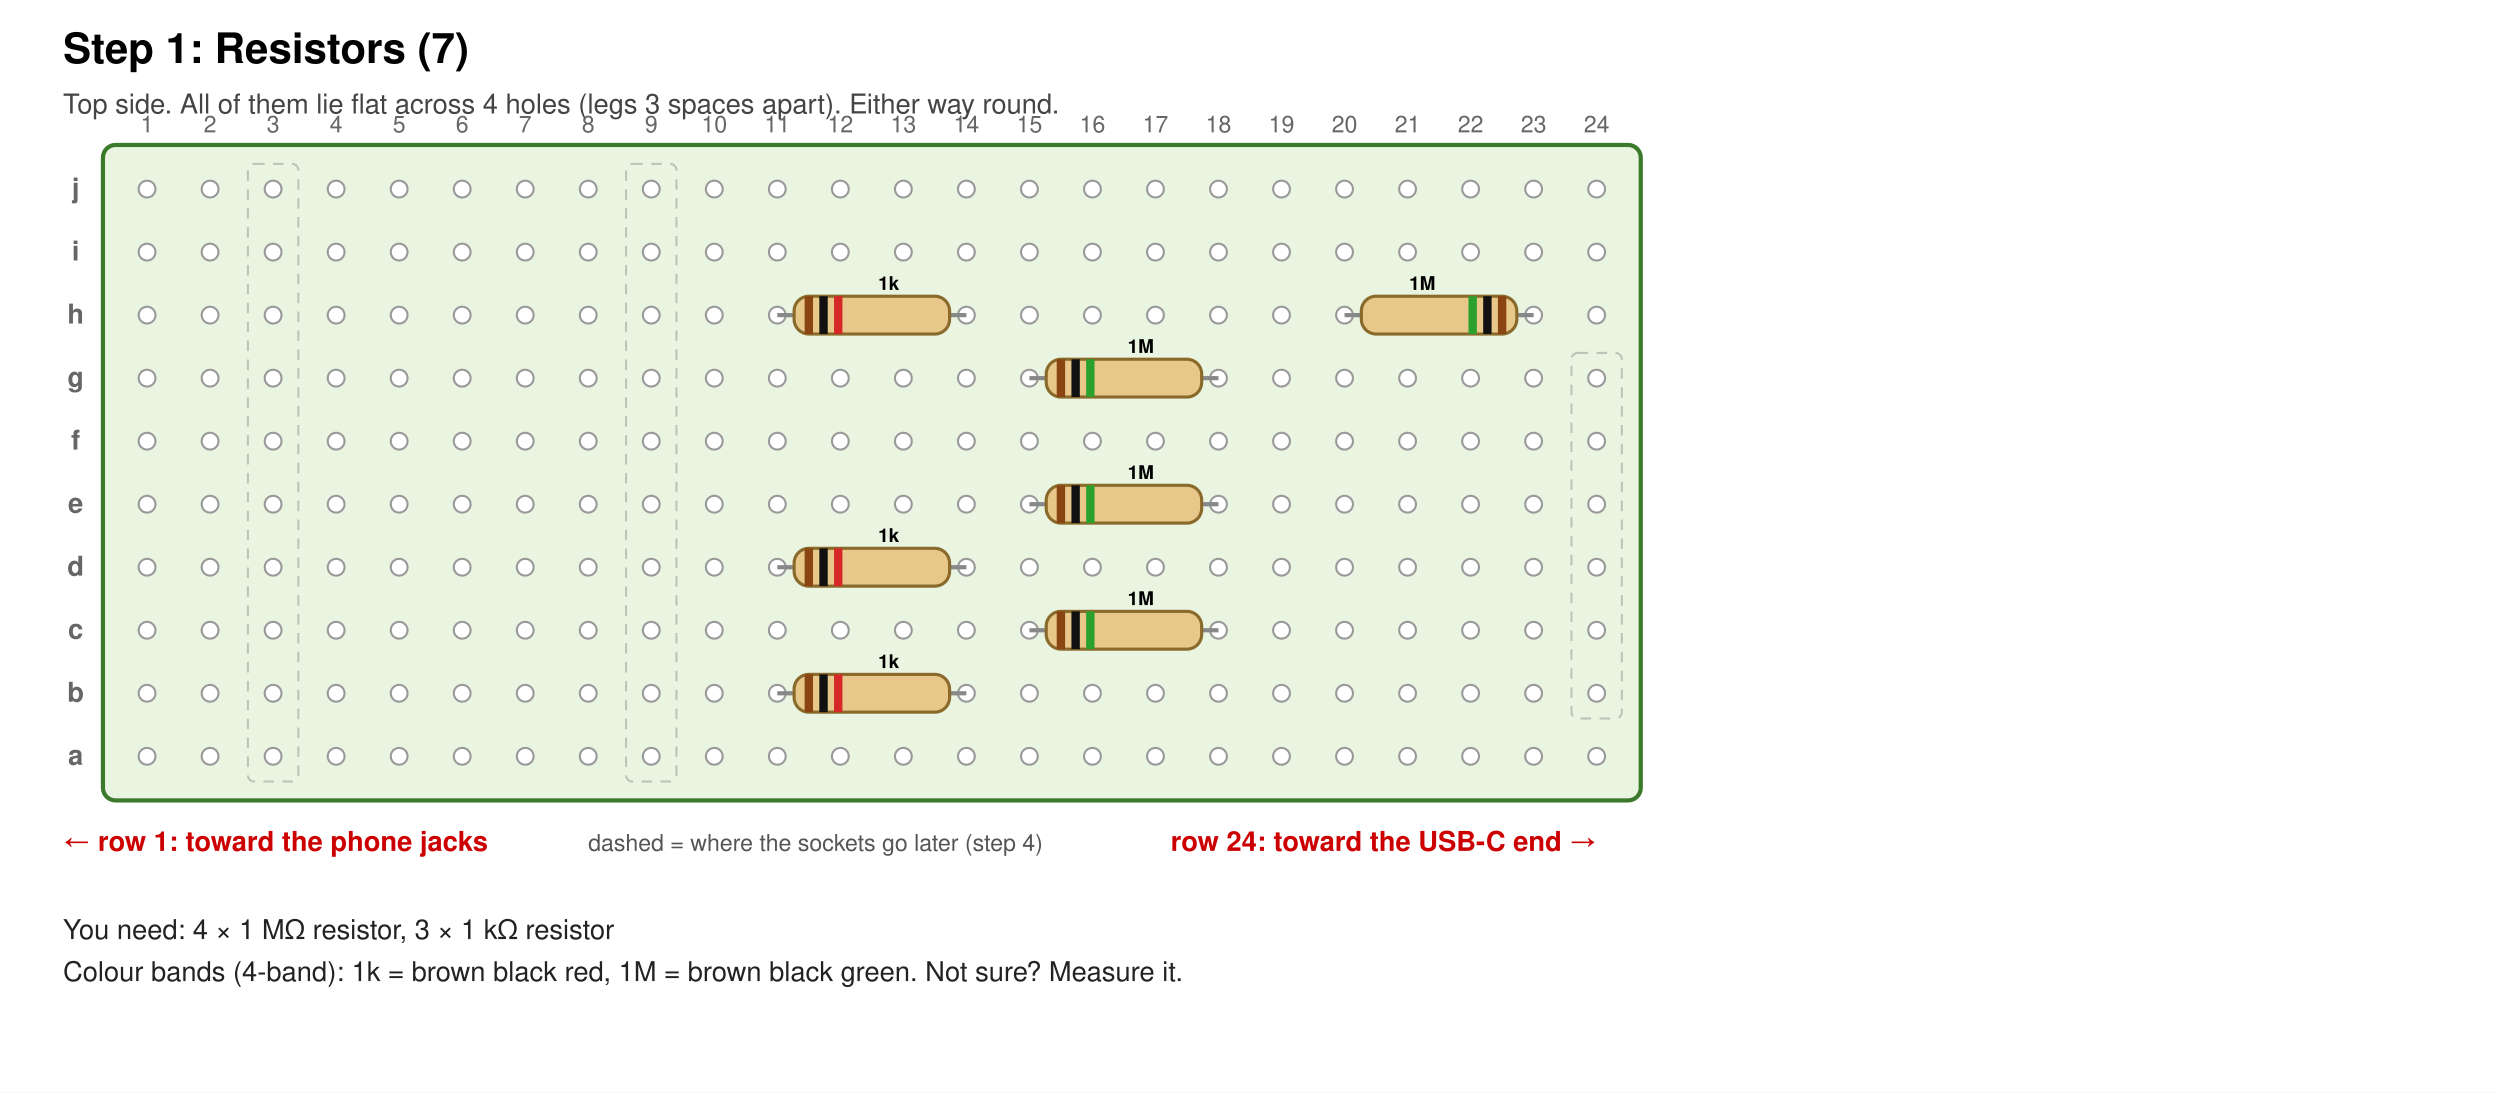
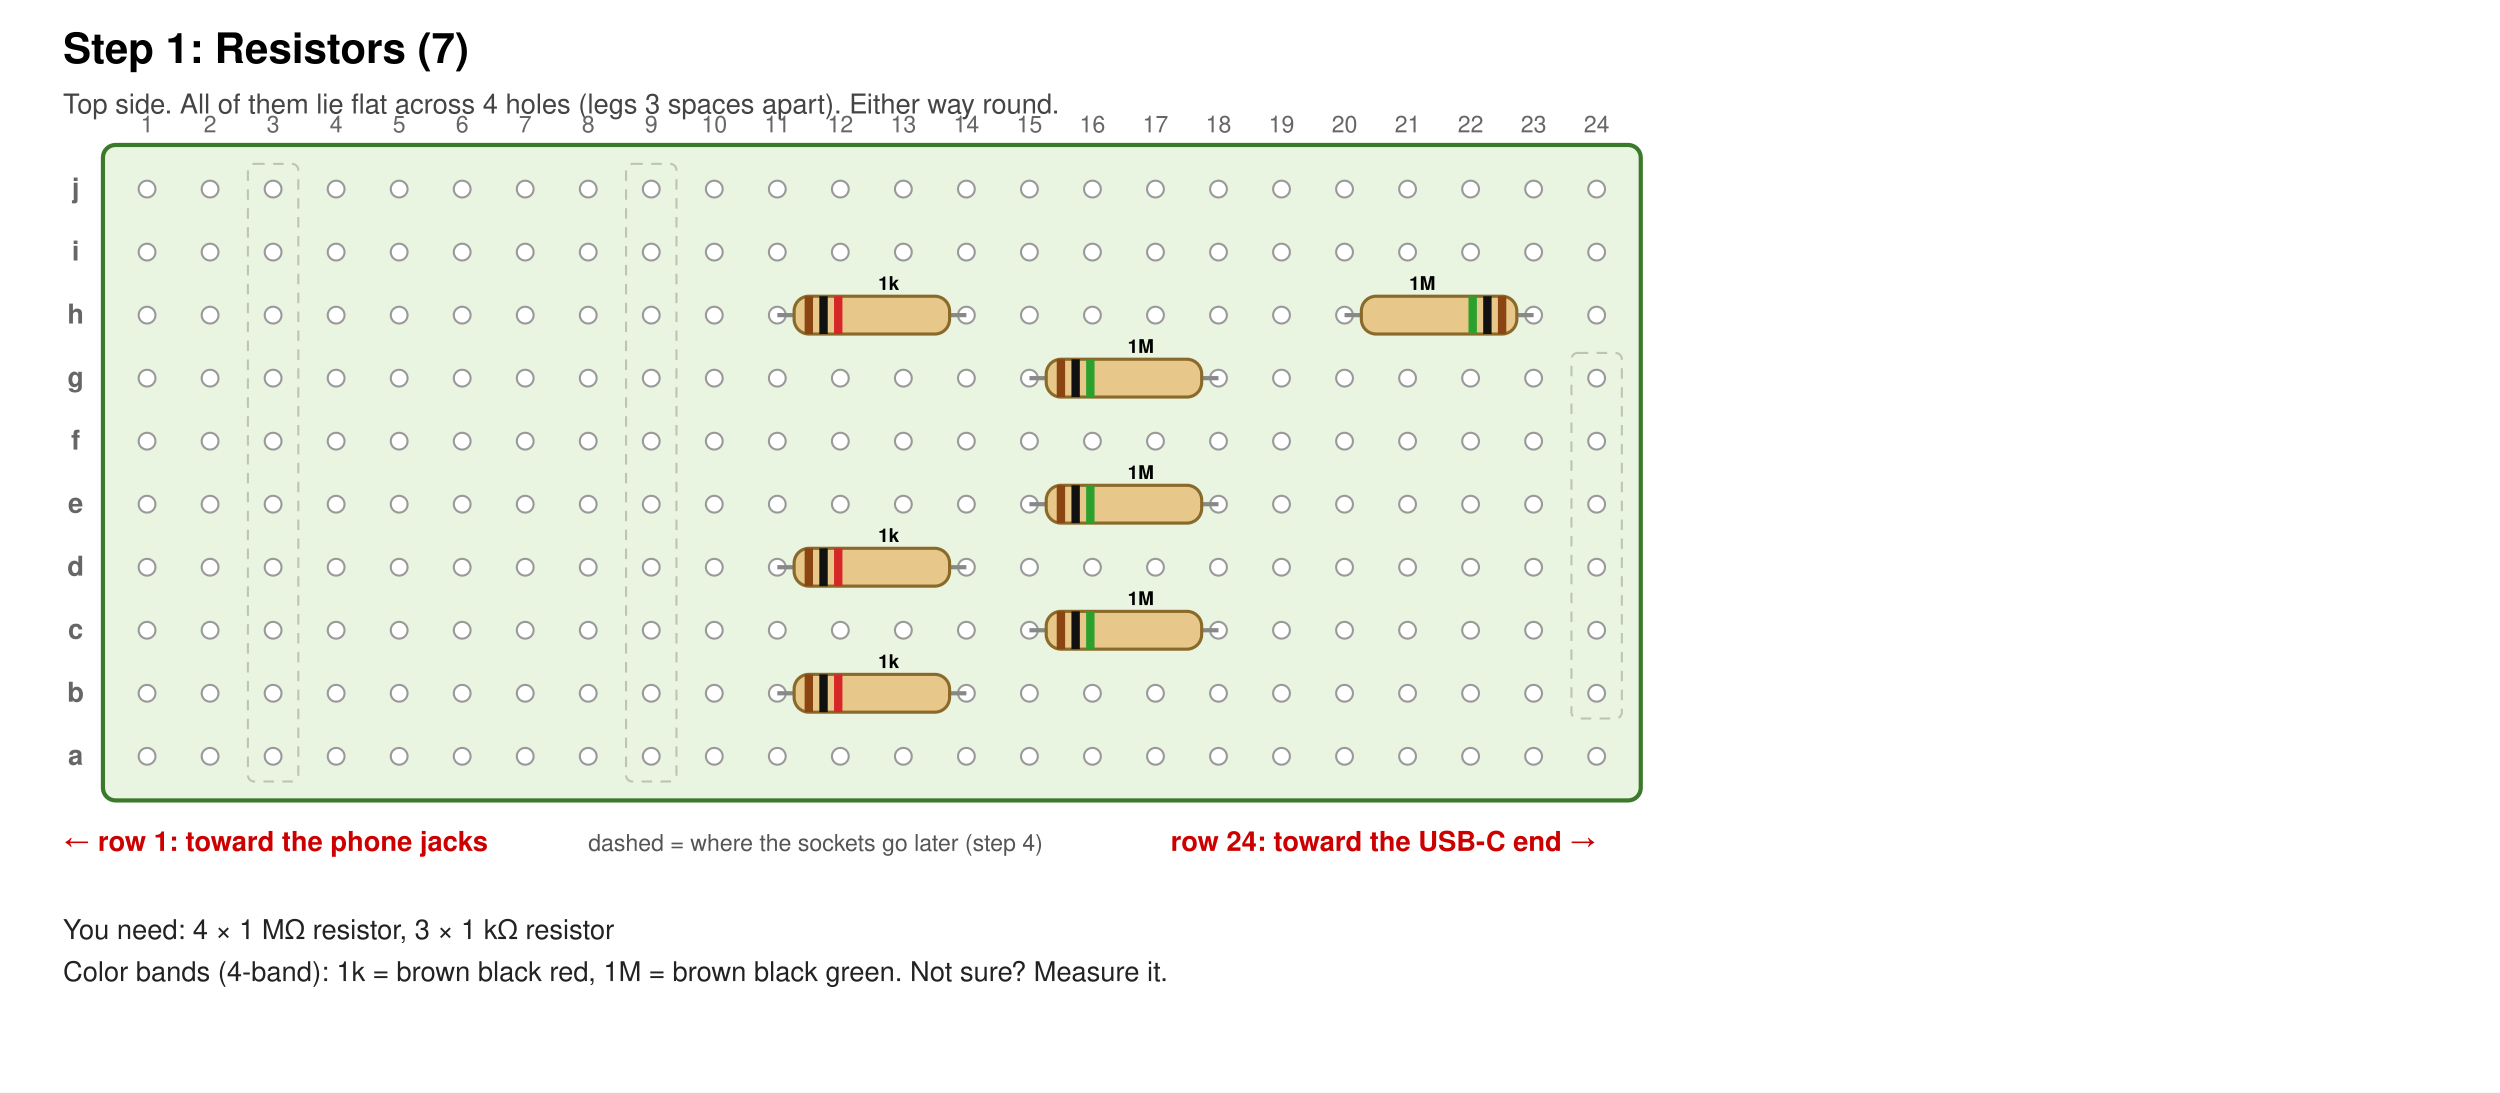
<svg xmlns="http://www.w3.org/2000/svg" width="1190" height="520" font-family="Helvetica,Arial">
  <defs>
    <filter id="mute">
      <feColorMatrix type="saturate" values="0" />
    </filter>
  </defs>
  <rect width="100%" height="100%" fill="#ffffff" />
  <text x="30" y="30" font-size="20" font-weight="bold">Step 1: Resistors (7)</text>
  <text x="30" y="54" font-size="13" fill="#444">Top side. All of them lie flat across 4 holes (legs 3 spaces apart). Either way round.</text>
  <rect x="49" y="69" width="732" height="312" rx="6" fill="#e9f4e1" stroke="#3a7a2a" stroke-width="2" />
  <text x="70" y="63" font-size="11" fill="#666" text-anchor="middle">1</text>
  <text x="100" y="63" font-size="11" fill="#666" text-anchor="middle">2</text>
  <text x="130" y="63" font-size="11" fill="#666" text-anchor="middle">3</text>
  <text x="160" y="63" font-size="11" fill="#666" text-anchor="middle">4</text>
  <text x="190" y="63" font-size="11" fill="#666" text-anchor="middle">5</text>
  <text x="220" y="63" font-size="11" fill="#666" text-anchor="middle">6</text>
  <text x="250" y="63" font-size="11" fill="#666" text-anchor="middle">7</text>
  <text x="280" y="63" font-size="11" fill="#666" text-anchor="middle">8</text>
  <text x="310" y="63" font-size="11" fill="#666" text-anchor="middle">9</text>
  <text x="340" y="63" font-size="11" fill="#666" text-anchor="middle">10</text>
  <text x="370" y="63" font-size="11" fill="#666" text-anchor="middle">11</text>
  <text x="400" y="63" font-size="11" fill="#666" text-anchor="middle">12</text>
  <text x="430" y="63" font-size="11" fill="#666" text-anchor="middle">13</text>
  <text x="460" y="63" font-size="11" fill="#666" text-anchor="middle">14</text>
  <text x="490" y="63" font-size="11" fill="#666" text-anchor="middle">15</text>
  <text x="520" y="63" font-size="11" fill="#666" text-anchor="middle">16</text>
  <text x="550" y="63" font-size="11" fill="#666" text-anchor="middle">17</text>
  <text x="580" y="63" font-size="11" fill="#666" text-anchor="middle">18</text>
  <text x="610" y="63" font-size="11" fill="#666" text-anchor="middle">19</text>
  <text x="640" y="63" font-size="11" fill="#666" text-anchor="middle">20</text>
  <text x="670" y="63" font-size="11" fill="#666" text-anchor="middle">21</text>
  <text x="700" y="63" font-size="11" fill="#666" text-anchor="middle">22</text>
  <text x="730" y="63" font-size="11" fill="#666" text-anchor="middle">23</text>
  <text x="760" y="63" font-size="11" fill="#666" text-anchor="middle">24</text>
  <text x="36" y="364" font-size="13" font-weight="bold" fill="#666" text-anchor="middle">a</text>
  <text x="36" y="334" font-size="13" font-weight="bold" fill="#666" text-anchor="middle">b</text>
  <text x="36" y="304" font-size="13" font-weight="bold" fill="#666" text-anchor="middle">c</text>
  <text x="36" y="274" font-size="13" font-weight="bold" fill="#666" text-anchor="middle">d</text>
  <text x="36" y="244" font-size="13" font-weight="bold" fill="#666" text-anchor="middle">e</text>
  <text x="36" y="214" font-size="13" font-weight="bold" fill="#666" text-anchor="middle">f</text>
  <text x="36" y="184" font-size="13" font-weight="bold" fill="#666" text-anchor="middle">g</text>
  <text x="36" y="154" font-size="13" font-weight="bold" fill="#666" text-anchor="middle">h</text>
  <text x="36" y="124" font-size="13" font-weight="bold" fill="#666" text-anchor="middle">i</text>
  <text x="36" y="94" font-size="13" font-weight="bold" fill="#666" text-anchor="middle">j</text>
  <circle cx="70" cy="360" r="4" fill="#fff" stroke="#999" />
  <circle cx="70" cy="330" r="4" fill="#fff" stroke="#999" />
  <circle cx="70" cy="300" r="4" fill="#fff" stroke="#999" />
  <circle cx="70" cy="270" r="4" fill="#fff" stroke="#999" />
  <circle cx="70" cy="240" r="4" fill="#fff" stroke="#999" />
  <circle cx="70" cy="210" r="4" fill="#fff" stroke="#999" />
  <circle cx="70" cy="180" r="4" fill="#fff" stroke="#999" />
  <circle cx="70" cy="150" r="4" fill="#fff" stroke="#999" />
  <circle cx="70" cy="120" r="4" fill="#fff" stroke="#999" />
  <circle cx="70" cy="90" r="4" fill="#fff" stroke="#999" />
  <circle cx="100" cy="360" r="4" fill="#fff" stroke="#999" />
  <circle cx="100" cy="330" r="4" fill="#fff" stroke="#999" />
  <circle cx="100" cy="300" r="4" fill="#fff" stroke="#999" />
  <circle cx="100" cy="270" r="4" fill="#fff" stroke="#999" />
  <circle cx="100" cy="240" r="4" fill="#fff" stroke="#999" />
  <circle cx="100" cy="210" r="4" fill="#fff" stroke="#999" />
  <circle cx="100" cy="180" r="4" fill="#fff" stroke="#999" />
  <circle cx="100" cy="150" r="4" fill="#fff" stroke="#999" />
  <circle cx="100" cy="120" r="4" fill="#fff" stroke="#999" />
  <circle cx="100" cy="90" r="4" fill="#fff" stroke="#999" />
  <circle cx="130" cy="360" r="4" fill="#fff" stroke="#999" />
  <circle cx="130" cy="330" r="4" fill="#fff" stroke="#999" />
  <circle cx="130" cy="300" r="4" fill="#fff" stroke="#999" />
  <circle cx="130" cy="270" r="4" fill="#fff" stroke="#999" />
  <circle cx="130" cy="240" r="4" fill="#fff" stroke="#999" />
  <circle cx="130" cy="210" r="4" fill="#fff" stroke="#999" />
  <circle cx="130" cy="180" r="4" fill="#fff" stroke="#999" />
  <circle cx="130" cy="150" r="4" fill="#fff" stroke="#999" />
  <circle cx="130" cy="120" r="4" fill="#fff" stroke="#999" />
  <circle cx="130" cy="90" r="4" fill="#fff" stroke="#999" />
  <circle cx="160" cy="360" r="4" fill="#fff" stroke="#999" />
  <circle cx="160" cy="330" r="4" fill="#fff" stroke="#999" />
  <circle cx="160" cy="300" r="4" fill="#fff" stroke="#999" />
  <circle cx="160" cy="270" r="4" fill="#fff" stroke="#999" />
  <circle cx="160" cy="240" r="4" fill="#fff" stroke="#999" />
  <circle cx="160" cy="210" r="4" fill="#fff" stroke="#999" />
  <circle cx="160" cy="180" r="4" fill="#fff" stroke="#999" />
  <circle cx="160" cy="150" r="4" fill="#fff" stroke="#999" />
  <circle cx="160" cy="120" r="4" fill="#fff" stroke="#999" />
  <circle cx="160" cy="90" r="4" fill="#fff" stroke="#999" />
  <circle cx="190" cy="360" r="4" fill="#fff" stroke="#999" />
  <circle cx="190" cy="330" r="4" fill="#fff" stroke="#999" />
  <circle cx="190" cy="300" r="4" fill="#fff" stroke="#999" />
  <circle cx="190" cy="270" r="4" fill="#fff" stroke="#999" />
  <circle cx="190" cy="240" r="4" fill="#fff" stroke="#999" />
  <circle cx="190" cy="210" r="4" fill="#fff" stroke="#999" />
  <circle cx="190" cy="180" r="4" fill="#fff" stroke="#999" />
  <circle cx="190" cy="150" r="4" fill="#fff" stroke="#999" />
  <circle cx="190" cy="120" r="4" fill="#fff" stroke="#999" />
  <circle cx="190" cy="90" r="4" fill="#fff" stroke="#999" />
  <circle cx="220" cy="360" r="4" fill="#fff" stroke="#999" />
  <circle cx="220" cy="330" r="4" fill="#fff" stroke="#999" />
  <circle cx="220" cy="300" r="4" fill="#fff" stroke="#999" />
  <circle cx="220" cy="270" r="4" fill="#fff" stroke="#999" />
  <circle cx="220" cy="240" r="4" fill="#fff" stroke="#999" />
  <circle cx="220" cy="210" r="4" fill="#fff" stroke="#999" />
  <circle cx="220" cy="180" r="4" fill="#fff" stroke="#999" />
  <circle cx="220" cy="150" r="4" fill="#fff" stroke="#999" />
  <circle cx="220" cy="120" r="4" fill="#fff" stroke="#999" />
  <circle cx="220" cy="90" r="4" fill="#fff" stroke="#999" />
  <circle cx="250" cy="360" r="4" fill="#fff" stroke="#999" />
  <circle cx="250" cy="330" r="4" fill="#fff" stroke="#999" />
  <circle cx="250" cy="300" r="4" fill="#fff" stroke="#999" />
  <circle cx="250" cy="270" r="4" fill="#fff" stroke="#999" />
  <circle cx="250" cy="240" r="4" fill="#fff" stroke="#999" />
  <circle cx="250" cy="210" r="4" fill="#fff" stroke="#999" />
  <circle cx="250" cy="180" r="4" fill="#fff" stroke="#999" />
  <circle cx="250" cy="150" r="4" fill="#fff" stroke="#999" />
  <circle cx="250" cy="120" r="4" fill="#fff" stroke="#999" />
  <circle cx="250" cy="90" r="4" fill="#fff" stroke="#999" />
  <circle cx="280" cy="360" r="4" fill="#fff" stroke="#999" />
  <circle cx="280" cy="330" r="4" fill="#fff" stroke="#999" />
  <circle cx="280" cy="300" r="4" fill="#fff" stroke="#999" />
  <circle cx="280" cy="270" r="4" fill="#fff" stroke="#999" />
  <circle cx="280" cy="240" r="4" fill="#fff" stroke="#999" />
  <circle cx="280" cy="210" r="4" fill="#fff" stroke="#999" />
  <circle cx="280" cy="180" r="4" fill="#fff" stroke="#999" />
  <circle cx="280" cy="150" r="4" fill="#fff" stroke="#999" />
  <circle cx="280" cy="120" r="4" fill="#fff" stroke="#999" />
  <circle cx="280" cy="90" r="4" fill="#fff" stroke="#999" />
  <circle cx="310" cy="360" r="4" fill="#fff" stroke="#999" />
  <circle cx="310" cy="330" r="4" fill="#fff" stroke="#999" />
  <circle cx="310" cy="300" r="4" fill="#fff" stroke="#999" />
  <circle cx="310" cy="270" r="4" fill="#fff" stroke="#999" />
  <circle cx="310" cy="240" r="4" fill="#fff" stroke="#999" />
  <circle cx="310" cy="210" r="4" fill="#fff" stroke="#999" />
  <circle cx="310" cy="180" r="4" fill="#fff" stroke="#999" />
  <circle cx="310" cy="150" r="4" fill="#fff" stroke="#999" />
  <circle cx="310" cy="120" r="4" fill="#fff" stroke="#999" />
  <circle cx="310" cy="90" r="4" fill="#fff" stroke="#999" />
  <circle cx="340" cy="360" r="4" fill="#fff" stroke="#999" />
  <circle cx="340" cy="330" r="4" fill="#fff" stroke="#999" />
  <circle cx="340" cy="300" r="4" fill="#fff" stroke="#999" />
  <circle cx="340" cy="270" r="4" fill="#fff" stroke="#999" />
  <circle cx="340" cy="240" r="4" fill="#fff" stroke="#999" />
  <circle cx="340" cy="210" r="4" fill="#fff" stroke="#999" />
  <circle cx="340" cy="180" r="4" fill="#fff" stroke="#999" />
  <circle cx="340" cy="150" r="4" fill="#fff" stroke="#999" />
  <circle cx="340" cy="120" r="4" fill="#fff" stroke="#999" />
  <circle cx="340" cy="90" r="4" fill="#fff" stroke="#999" />
  <circle cx="370" cy="360" r="4" fill="#fff" stroke="#999" />
  <circle cx="370" cy="330" r="4" fill="#fff" stroke="#999" />
  <circle cx="370" cy="300" r="4" fill="#fff" stroke="#999" />
  <circle cx="370" cy="270" r="4" fill="#fff" stroke="#999" />
  <circle cx="370" cy="240" r="4" fill="#fff" stroke="#999" />
  <circle cx="370" cy="210" r="4" fill="#fff" stroke="#999" />
  <circle cx="370" cy="180" r="4" fill="#fff" stroke="#999" />
  <circle cx="370" cy="150" r="4" fill="#fff" stroke="#999" />
  <circle cx="370" cy="120" r="4" fill="#fff" stroke="#999" />
  <circle cx="370" cy="90" r="4" fill="#fff" stroke="#999" />
  <circle cx="400" cy="360" r="4" fill="#fff" stroke="#999" />
  <circle cx="400" cy="330" r="4" fill="#fff" stroke="#999" />
  <circle cx="400" cy="300" r="4" fill="#fff" stroke="#999" />
  <circle cx="400" cy="270" r="4" fill="#fff" stroke="#999" />
  <circle cx="400" cy="240" r="4" fill="#fff" stroke="#999" />
  <circle cx="400" cy="210" r="4" fill="#fff" stroke="#999" />
  <circle cx="400" cy="180" r="4" fill="#fff" stroke="#999" />
  <circle cx="400" cy="150" r="4" fill="#fff" stroke="#999" />
  <circle cx="400" cy="120" r="4" fill="#fff" stroke="#999" />
  <circle cx="400" cy="90" r="4" fill="#fff" stroke="#999" />
  <circle cx="430" cy="360" r="4" fill="#fff" stroke="#999" />
  <circle cx="430" cy="330" r="4" fill="#fff" stroke="#999" />
  <circle cx="430" cy="300" r="4" fill="#fff" stroke="#999" />
  <circle cx="430" cy="270" r="4" fill="#fff" stroke="#999" />
  <circle cx="430" cy="240" r="4" fill="#fff" stroke="#999" />
  <circle cx="430" cy="210" r="4" fill="#fff" stroke="#999" />
  <circle cx="430" cy="180" r="4" fill="#fff" stroke="#999" />
  <circle cx="430" cy="150" r="4" fill="#fff" stroke="#999" />
  <circle cx="430" cy="120" r="4" fill="#fff" stroke="#999" />
  <circle cx="430" cy="90" r="4" fill="#fff" stroke="#999" />
  <circle cx="460" cy="360" r="4" fill="#fff" stroke="#999" />
  <circle cx="460" cy="330" r="4" fill="#fff" stroke="#999" />
  <circle cx="460" cy="300" r="4" fill="#fff" stroke="#999" />
  <circle cx="460" cy="270" r="4" fill="#fff" stroke="#999" />
  <circle cx="460" cy="240" r="4" fill="#fff" stroke="#999" />
  <circle cx="460" cy="210" r="4" fill="#fff" stroke="#999" />
  <circle cx="460" cy="180" r="4" fill="#fff" stroke="#999" />
  <circle cx="460" cy="150" r="4" fill="#fff" stroke="#999" />
  <circle cx="460" cy="120" r="4" fill="#fff" stroke="#999" />
  <circle cx="460" cy="90" r="4" fill="#fff" stroke="#999" />
  <circle cx="490" cy="360" r="4" fill="#fff" stroke="#999" />
  <circle cx="490" cy="330" r="4" fill="#fff" stroke="#999" />
  <circle cx="490" cy="300" r="4" fill="#fff" stroke="#999" />
  <circle cx="490" cy="270" r="4" fill="#fff" stroke="#999" />
  <circle cx="490" cy="240" r="4" fill="#fff" stroke="#999" />
  <circle cx="490" cy="210" r="4" fill="#fff" stroke="#999" />
  <circle cx="490" cy="180" r="4" fill="#fff" stroke="#999" />
  <circle cx="490" cy="150" r="4" fill="#fff" stroke="#999" />
  <circle cx="490" cy="120" r="4" fill="#fff" stroke="#999" />
  <circle cx="490" cy="90" r="4" fill="#fff" stroke="#999" />
  <circle cx="520" cy="360" r="4" fill="#fff" stroke="#999" />
  <circle cx="520" cy="330" r="4" fill="#fff" stroke="#999" />
  <circle cx="520" cy="300" r="4" fill="#fff" stroke="#999" />
  <circle cx="520" cy="270" r="4" fill="#fff" stroke="#999" />
  <circle cx="520" cy="240" r="4" fill="#fff" stroke="#999" />
  <circle cx="520" cy="210" r="4" fill="#fff" stroke="#999" />
  <circle cx="520" cy="180" r="4" fill="#fff" stroke="#999" />
  <circle cx="520" cy="150" r="4" fill="#fff" stroke="#999" />
  <circle cx="520" cy="120" r="4" fill="#fff" stroke="#999" />
  <circle cx="520" cy="90" r="4" fill="#fff" stroke="#999" />
  <circle cx="550" cy="360" r="4" fill="#fff" stroke="#999" />
  <circle cx="550" cy="330" r="4" fill="#fff" stroke="#999" />
  <circle cx="550" cy="300" r="4" fill="#fff" stroke="#999" />
  <circle cx="550" cy="270" r="4" fill="#fff" stroke="#999" />
  <circle cx="550" cy="240" r="4" fill="#fff" stroke="#999" />
  <circle cx="550" cy="210" r="4" fill="#fff" stroke="#999" />
  <circle cx="550" cy="180" r="4" fill="#fff" stroke="#999" />
  <circle cx="550" cy="150" r="4" fill="#fff" stroke="#999" />
  <circle cx="550" cy="120" r="4" fill="#fff" stroke="#999" />
  <circle cx="550" cy="90" r="4" fill="#fff" stroke="#999" />
  <circle cx="580" cy="360" r="4" fill="#fff" stroke="#999" />
  <circle cx="580" cy="330" r="4" fill="#fff" stroke="#999" />
  <circle cx="580" cy="300" r="4" fill="#fff" stroke="#999" />
  <circle cx="580" cy="270" r="4" fill="#fff" stroke="#999" />
  <circle cx="580" cy="240" r="4" fill="#fff" stroke="#999" />
  <circle cx="580" cy="210" r="4" fill="#fff" stroke="#999" />
  <circle cx="580" cy="180" r="4" fill="#fff" stroke="#999" />
  <circle cx="580" cy="150" r="4" fill="#fff" stroke="#999" />
  <circle cx="580" cy="120" r="4" fill="#fff" stroke="#999" />
  <circle cx="580" cy="90" r="4" fill="#fff" stroke="#999" />
  <circle cx="610" cy="360" r="4" fill="#fff" stroke="#999" />
  <circle cx="610" cy="330" r="4" fill="#fff" stroke="#999" />
  <circle cx="610" cy="300" r="4" fill="#fff" stroke="#999" />
  <circle cx="610" cy="270" r="4" fill="#fff" stroke="#999" />
  <circle cx="610" cy="240" r="4" fill="#fff" stroke="#999" />
  <circle cx="610" cy="210" r="4" fill="#fff" stroke="#999" />
  <circle cx="610" cy="180" r="4" fill="#fff" stroke="#999" />
  <circle cx="610" cy="150" r="4" fill="#fff" stroke="#999" />
  <circle cx="610" cy="120" r="4" fill="#fff" stroke="#999" />
  <circle cx="610" cy="90" r="4" fill="#fff" stroke="#999" />
  <circle cx="640" cy="360" r="4" fill="#fff" stroke="#999" />
  <circle cx="640" cy="330" r="4" fill="#fff" stroke="#999" />
  <circle cx="640" cy="300" r="4" fill="#fff" stroke="#999" />
  <circle cx="640" cy="270" r="4" fill="#fff" stroke="#999" />
  <circle cx="640" cy="240" r="4" fill="#fff" stroke="#999" />
  <circle cx="640" cy="210" r="4" fill="#fff" stroke="#999" />
  <circle cx="640" cy="180" r="4" fill="#fff" stroke="#999" />
  <circle cx="640" cy="150" r="4" fill="#fff" stroke="#999" />
  <circle cx="640" cy="120" r="4" fill="#fff" stroke="#999" />
  <circle cx="640" cy="90" r="4" fill="#fff" stroke="#999" />
  <circle cx="670" cy="360" r="4" fill="#fff" stroke="#999" />
  <circle cx="670" cy="330" r="4" fill="#fff" stroke="#999" />
  <circle cx="670" cy="300" r="4" fill="#fff" stroke="#999" />
  <circle cx="670" cy="270" r="4" fill="#fff" stroke="#999" />
  <circle cx="670" cy="240" r="4" fill="#fff" stroke="#999" />
  <circle cx="670" cy="210" r="4" fill="#fff" stroke="#999" />
  <circle cx="670" cy="180" r="4" fill="#fff" stroke="#999" />
  <circle cx="670" cy="150" r="4" fill="#fff" stroke="#999" />
  <circle cx="670" cy="120" r="4" fill="#fff" stroke="#999" />
  <circle cx="670" cy="90" r="4" fill="#fff" stroke="#999" />
  <circle cx="700" cy="360" r="4" fill="#fff" stroke="#999" />
  <circle cx="700" cy="330" r="4" fill="#fff" stroke="#999" />
  <circle cx="700" cy="300" r="4" fill="#fff" stroke="#999" />
  <circle cx="700" cy="270" r="4" fill="#fff" stroke="#999" />
  <circle cx="700" cy="240" r="4" fill="#fff" stroke="#999" />
  <circle cx="700" cy="210" r="4" fill="#fff" stroke="#999" />
  <circle cx="700" cy="180" r="4" fill="#fff" stroke="#999" />
  <circle cx="700" cy="150" r="4" fill="#fff" stroke="#999" />
  <circle cx="700" cy="120" r="4" fill="#fff" stroke="#999" />
  <circle cx="700" cy="90" r="4" fill="#fff" stroke="#999" />
  <circle cx="730" cy="360" r="4" fill="#fff" stroke="#999" />
  <circle cx="730" cy="330" r="4" fill="#fff" stroke="#999" />
  <circle cx="730" cy="300" r="4" fill="#fff" stroke="#999" />
  <circle cx="730" cy="270" r="4" fill="#fff" stroke="#999" />
  <circle cx="730" cy="240" r="4" fill="#fff" stroke="#999" />
  <circle cx="730" cy="210" r="4" fill="#fff" stroke="#999" />
  <circle cx="730" cy="180" r="4" fill="#fff" stroke="#999" />
  <circle cx="730" cy="150" r="4" fill="#fff" stroke="#999" />
  <circle cx="730" cy="120" r="4" fill="#fff" stroke="#999" />
  <circle cx="730" cy="90" r="4" fill="#fff" stroke="#999" />
  <circle cx="760" cy="360" r="4" fill="#fff" stroke="#999" />
  <circle cx="760" cy="330" r="4" fill="#fff" stroke="#999" />
  <circle cx="760" cy="300" r="4" fill="#fff" stroke="#999" />
  <circle cx="760" cy="270" r="4" fill="#fff" stroke="#999" />
  <circle cx="760" cy="240" r="4" fill="#fff" stroke="#999" />
  <circle cx="760" cy="210" r="4" fill="#fff" stroke="#999" />
  <circle cx="760" cy="180" r="4" fill="#fff" stroke="#999" />
  <circle cx="760" cy="150" r="4" fill="#fff" stroke="#999" />
  <circle cx="760" cy="120" r="4" fill="#fff" stroke="#999" />
  <circle cx="760" cy="90" r="4" fill="#fff" stroke="#999" />
  <text x="30" y="405" font-size="13" fill="#c00" font-weight="bold">← row 1: toward the phone jacks</text>
  <text x="760" y="405" font-size="13" fill="#c00" font-weight="bold" text-anchor="end">row 24: toward the USB-C end →</text>
  <text x="280" y="405" font-size="11" fill="#555">dashed = where the sockets go later (step 4)</text>
  <g filter="url(#mute)" opacity="0.3">
    <rect x="118" y="78" width="24" height="294" rx="3" fill="none" stroke="#555" stroke-dasharray="5,4" />
    <rect x="298" y="78" width="24" height="294" rx="3" fill="none" stroke="#555" stroke-dasharray="5,4" />
    <rect x="748" y="168" width="24" height="174" rx="3" fill="none" stroke="#555" stroke-dasharray="5,4" />
  </g>
  <line x1="730" y1="150" x2="640" y2="150" stroke="#888" stroke-width="2" />
  <rect x="648" y="141" width="74" height="18" rx="7" fill="#e8c88a" stroke="#8a6a2a" stroke-width="1.5" />
  <rect x="713" y="141" width="4" height="18" fill="#8b4513" />
  <rect x="706" y="141" width="4" height="18" fill="#111" />
  <rect x="699" y="141" width="4" height="18" fill="#2ca02c" />
  <text x="677" y="138" font-size="9" text-anchor="middle" font-weight="bold">1M</text>
  <line x1="490" y1="180" x2="580" y2="180" stroke="#888" stroke-width="2" />
  <rect x="498" y="171" width="74" height="18" rx="7" fill="#e8c88a" stroke="#8a6a2a" stroke-width="1.5" />
  <rect x="503" y="171" width="4" height="18" fill="#8b4513" />
  <rect x="510" y="171" width="4" height="18" fill="#111" />
  <rect x="517" y="171" width="4" height="18" fill="#2ca02c" />
  <text x="543" y="168" font-size="9" text-anchor="middle" font-weight="bold">1M</text>
  <line x1="490" y1="240" x2="580" y2="240" stroke="#888" stroke-width="2" />
  <rect x="498" y="231" width="74" height="18" rx="7" fill="#e8c88a" stroke="#8a6a2a" stroke-width="1.5" />
  <rect x="503" y="231" width="4" height="18" fill="#8b4513" />
  <rect x="510" y="231" width="4" height="18" fill="#111" />
  <rect x="517" y="231" width="4" height="18" fill="#2ca02c" />
  <text x="543" y="228" font-size="9" text-anchor="middle" font-weight="bold">1M</text>
  <line x1="490" y1="300" x2="580" y2="300" stroke="#888" stroke-width="2" />
  <rect x="498" y="291" width="74" height="18" rx="7" fill="#e8c88a" stroke="#8a6a2a" stroke-width="1.5" />
  <rect x="503" y="291" width="4" height="18" fill="#8b4513" />
  <rect x="510" y="291" width="4" height="18" fill="#111" />
  <rect x="517" y="291" width="4" height="18" fill="#2ca02c" />
  <text x="543" y="288" font-size="9" text-anchor="middle" font-weight="bold">1M</text>
  <line x1="370" y1="330" x2="460" y2="330" stroke="#888" stroke-width="2" />
  <rect x="378" y="321" width="74" height="18" rx="7" fill="#e8c88a" stroke="#8a6a2a" stroke-width="1.5" />
  <rect x="383" y="321" width="4" height="18" fill="#8b4513" />
  <rect x="390" y="321" width="4" height="18" fill="#111" />
  <rect x="397" y="321" width="4" height="18" fill="#d62728" />
  <text x="423" y="318" font-size="9" text-anchor="middle" font-weight="bold">1k</text>
  <line x1="370" y1="270" x2="460" y2="270" stroke="#888" stroke-width="2" />
  <rect x="378" y="261" width="74" height="18" rx="7" fill="#e8c88a" stroke="#8a6a2a" stroke-width="1.5" />
  <rect x="383" y="261" width="4" height="18" fill="#8b4513" />
  <rect x="390" y="261" width="4" height="18" fill="#111" />
  <rect x="397" y="261" width="4" height="18" fill="#d62728" />
  <text x="423" y="258" font-size="9" text-anchor="middle" font-weight="bold">1k</text>
  <line x1="370" y1="150" x2="460" y2="150" stroke="#888" stroke-width="2" />
  <rect x="378" y="141" width="74" height="18" rx="7" fill="#e8c88a" stroke="#8a6a2a" stroke-width="1.5" />
  <rect x="383" y="141" width="4" height="18" fill="#8b4513" />
  <rect x="390" y="141" width="4" height="18" fill="#111" />
  <rect x="397" y="141" width="4" height="18" fill="#d62728" />
  <text x="423" y="138" font-size="9" text-anchor="middle" font-weight="bold">1k</text>
  <text x="30" y="447" font-size="13" fill="#222">You need: 4 × 1 MΩ resistor, 3 × 1 kΩ resistor</text>
-   <text x="30" y="467" font-size="13" fill="#222">Colour bands (4-band): 1k = brown black red, 1M = brown black green. Not sure? Measure it.</text>
+   <text x="30" y="467" font-size="13" fill="#222">Color bands (4-band): 1k = brown black red, 1M = brown black green. Not sure? Measure it.</text>
</svg>
